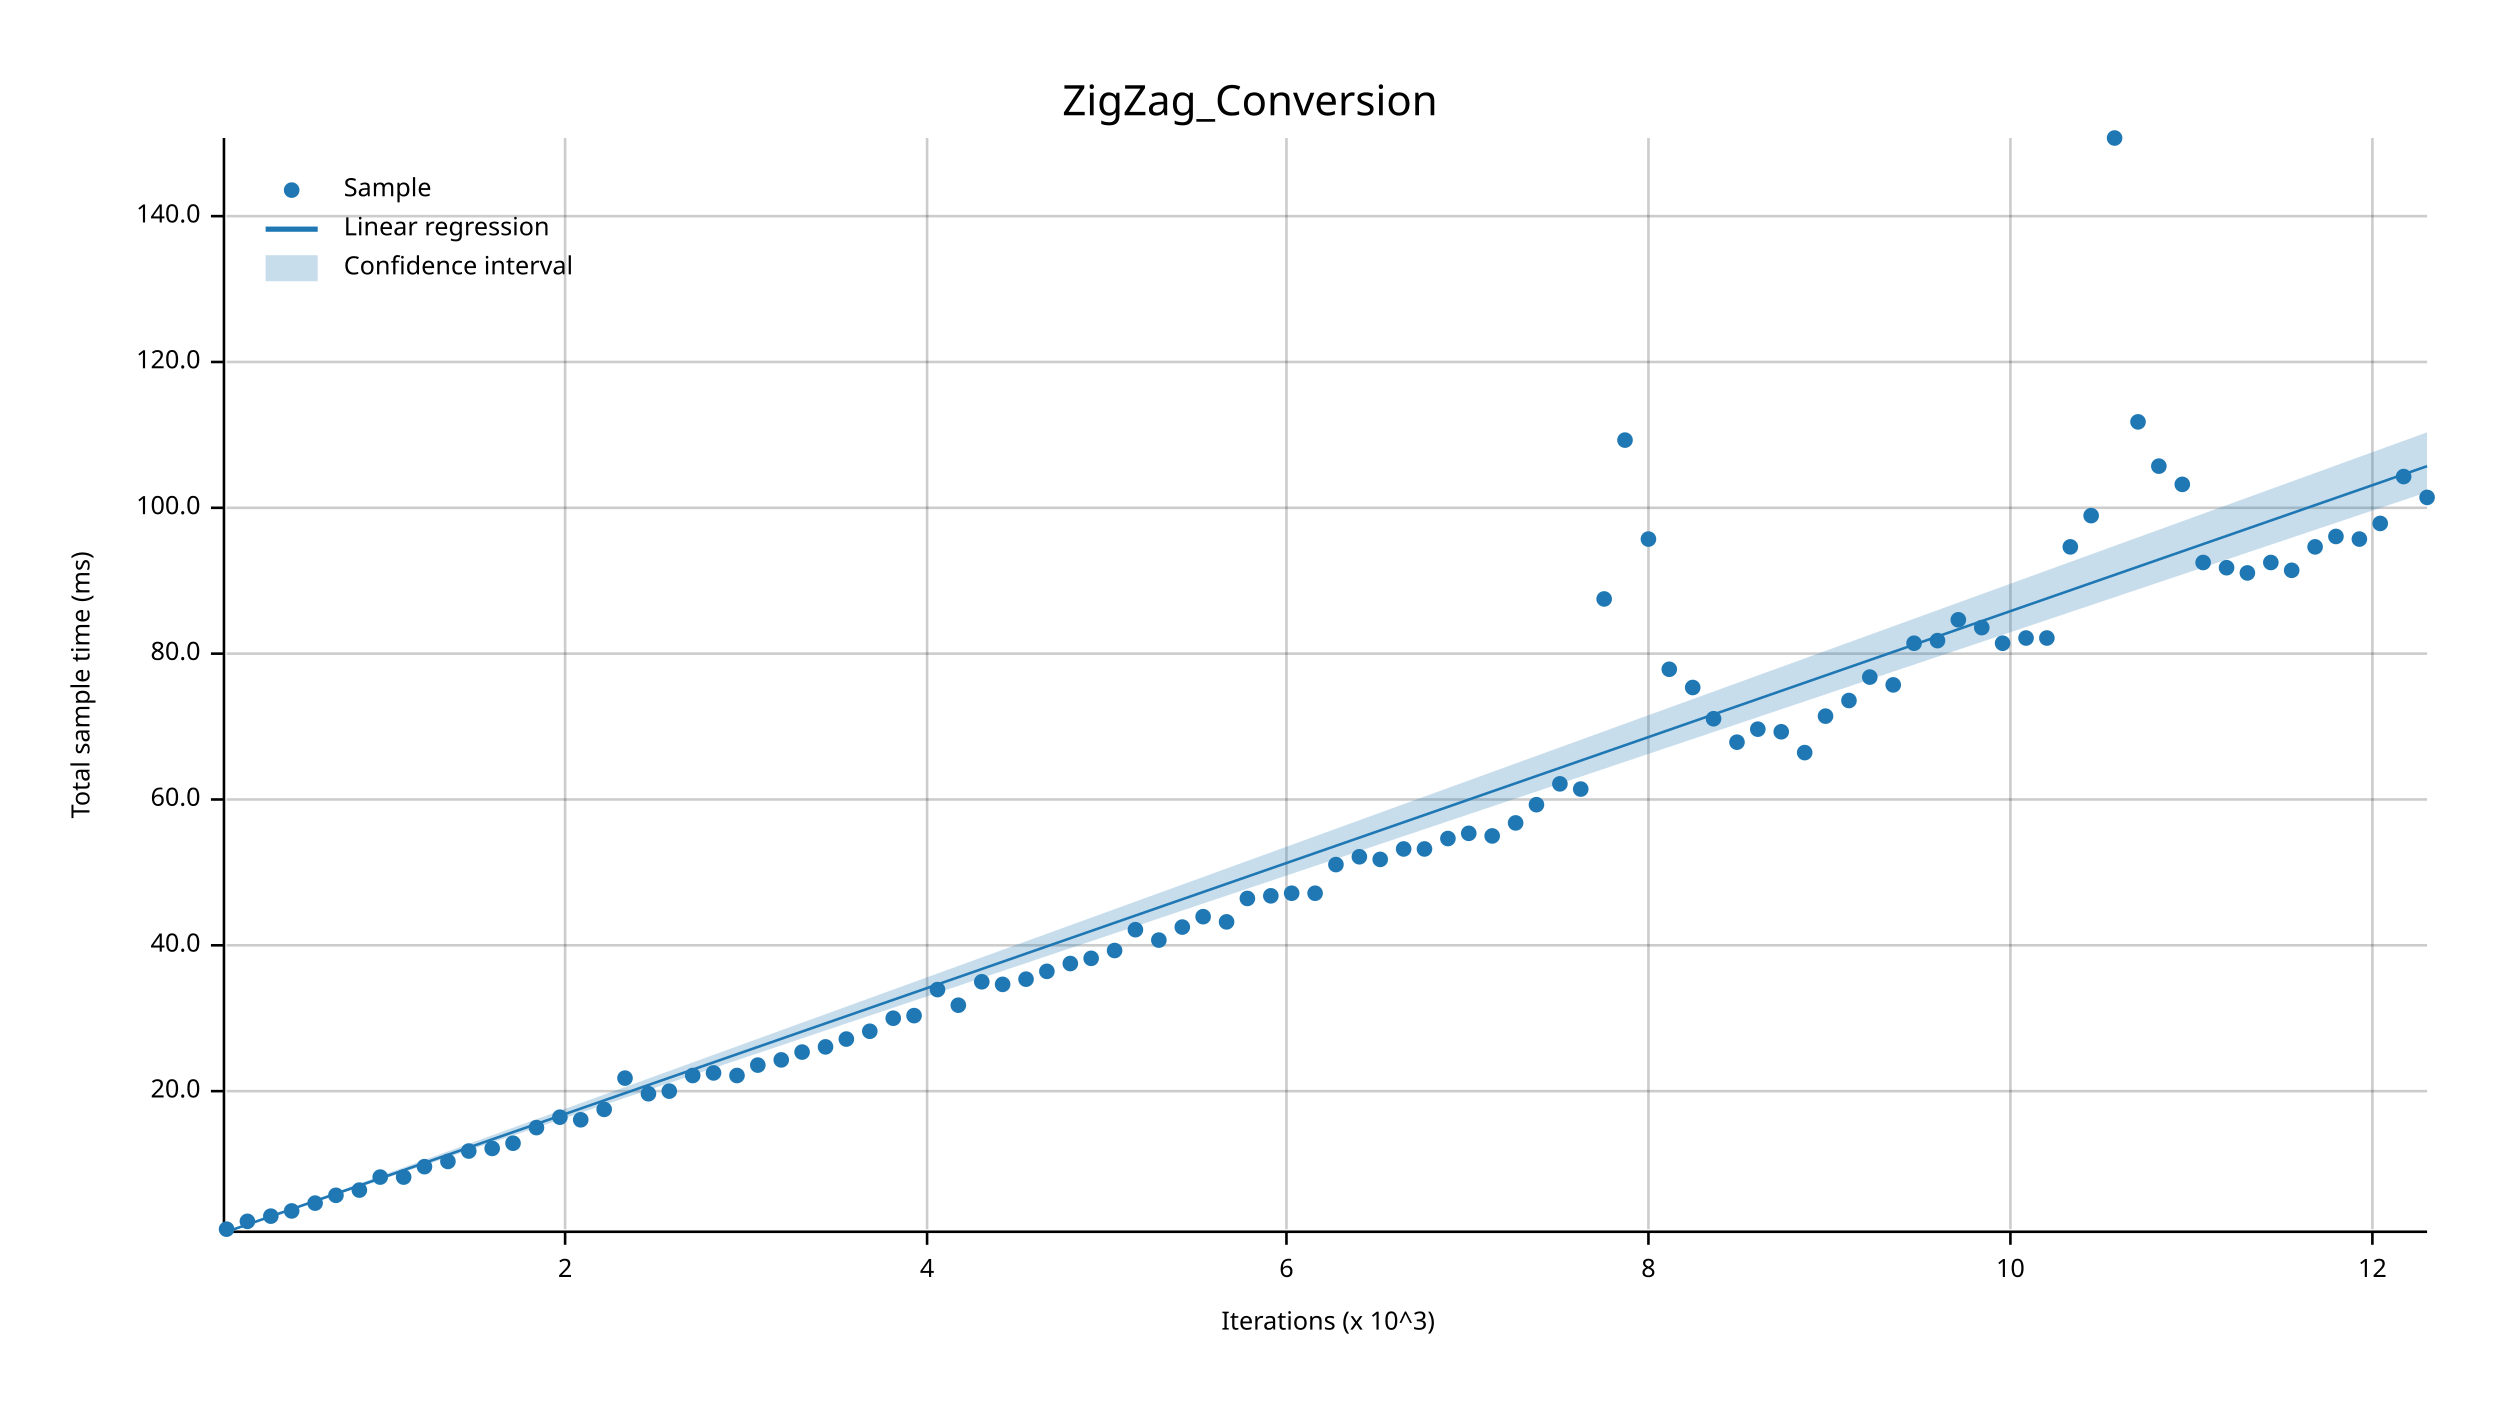
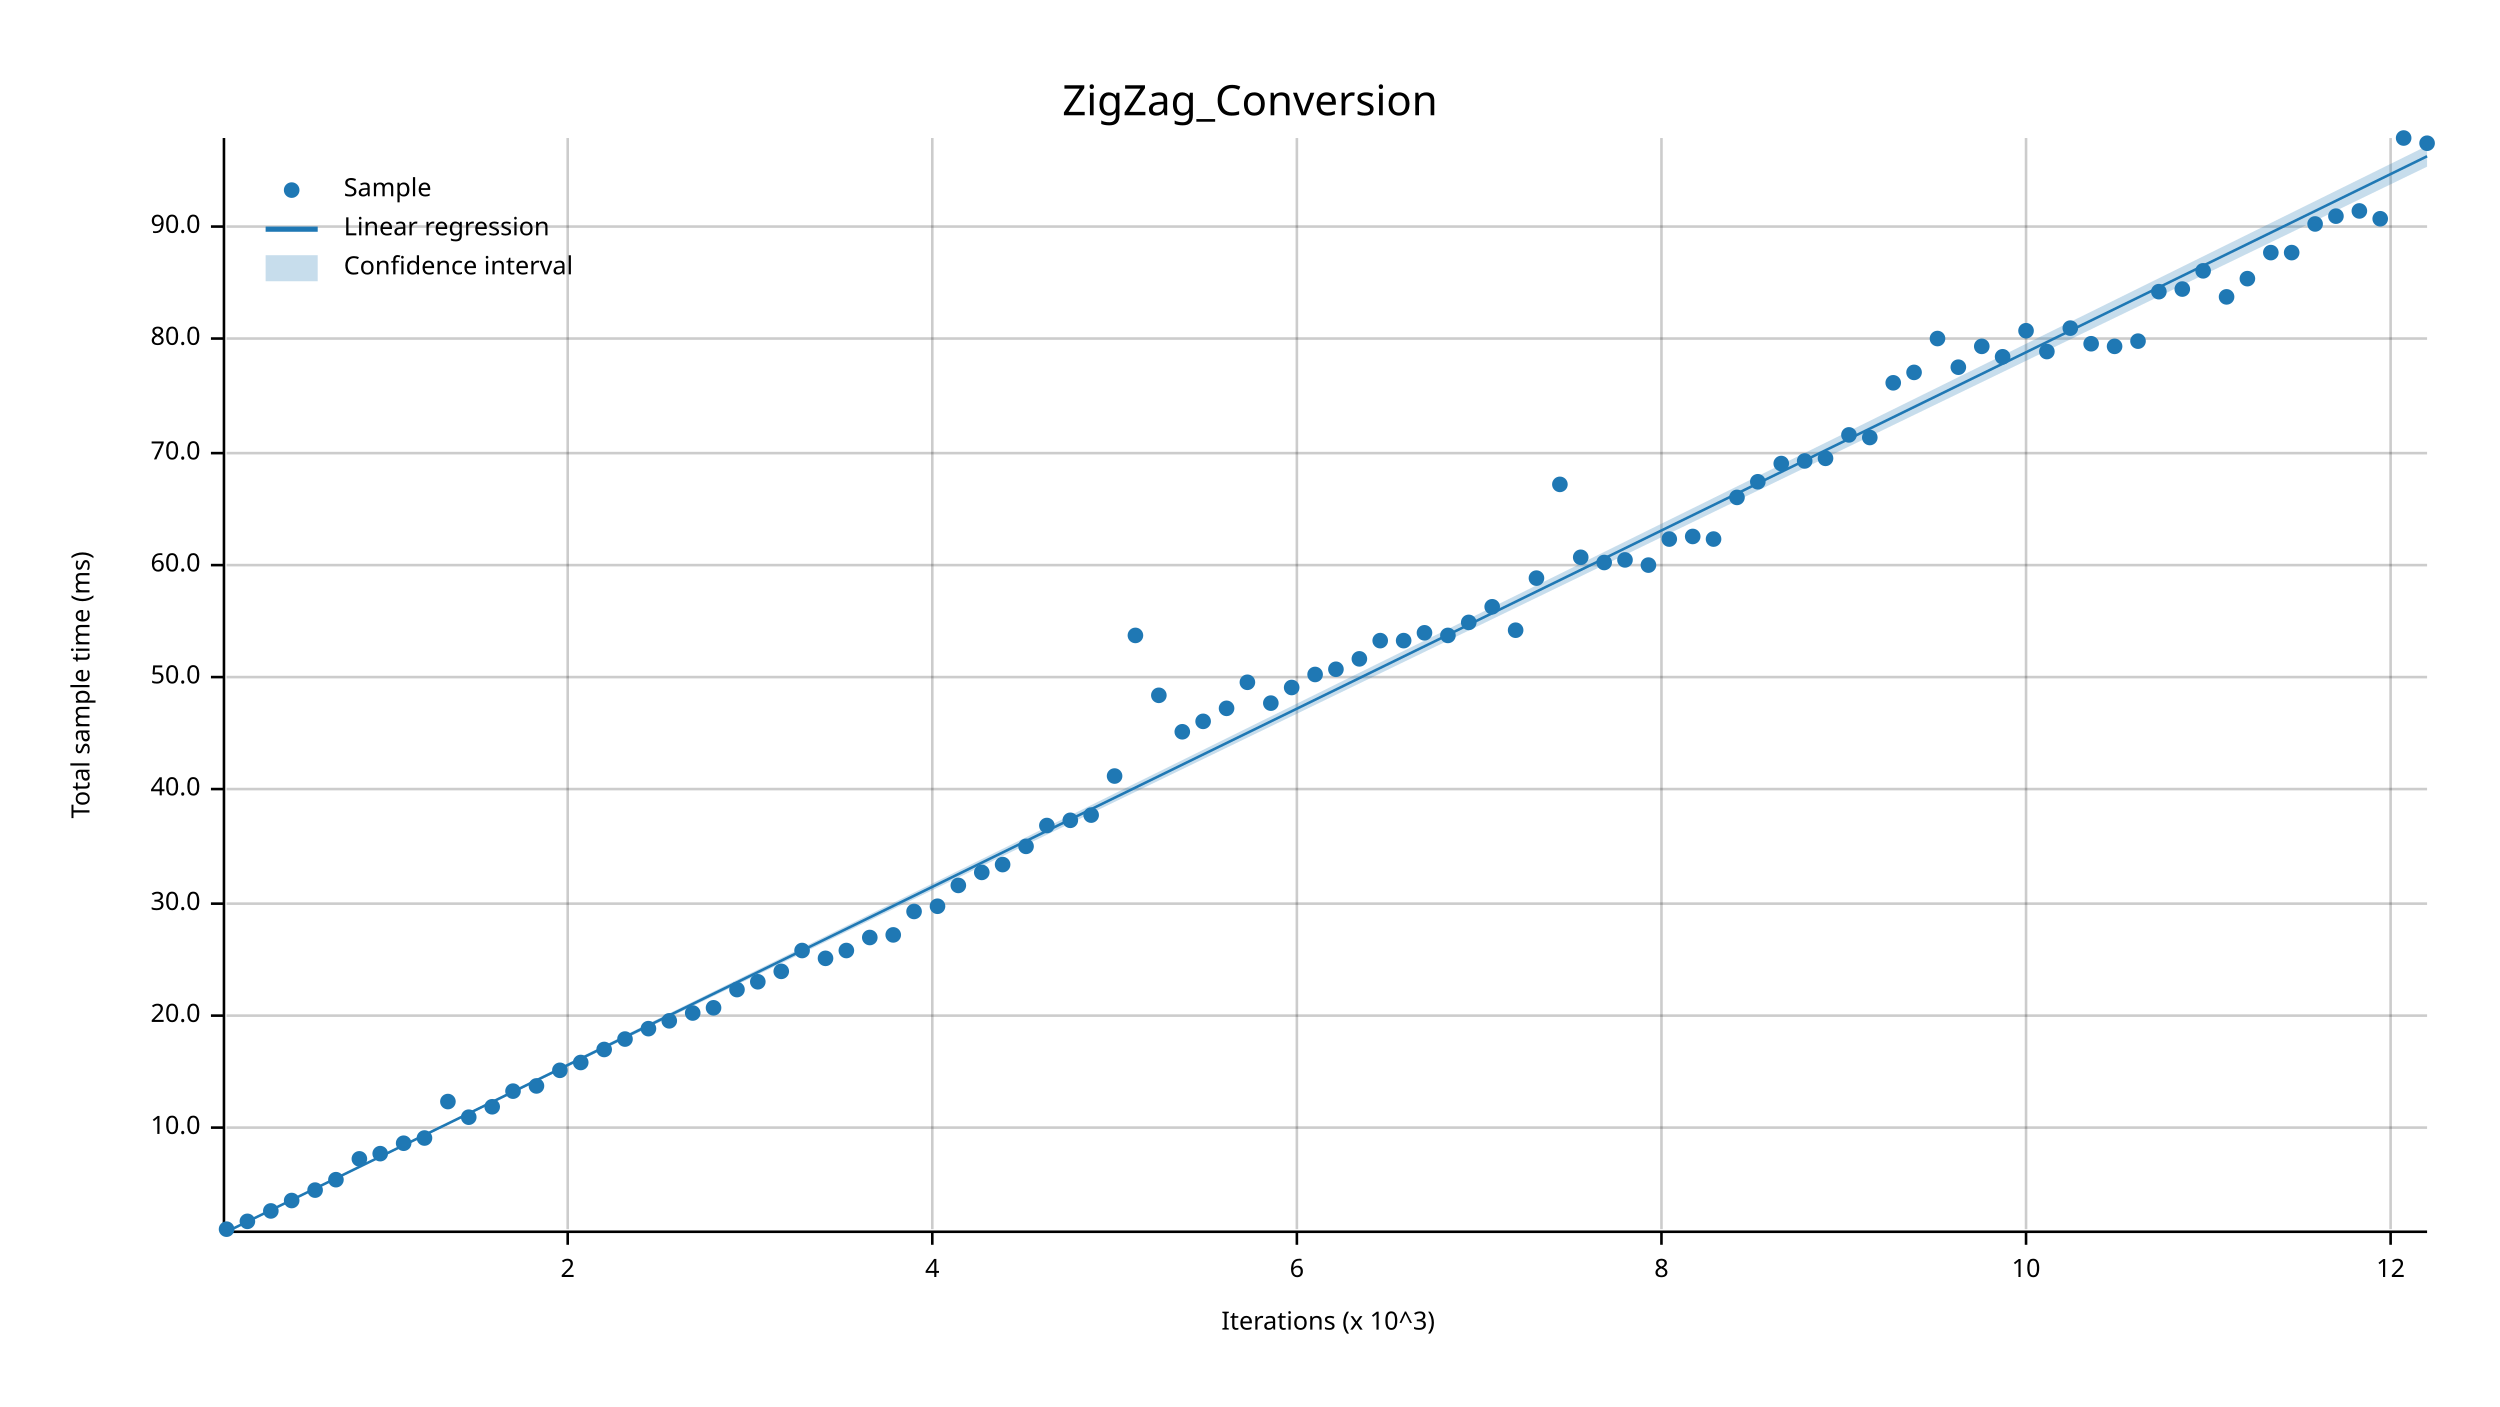
<svg xmlns="http://www.w3.org/2000/svg" width="960" height="540" viewBox="0 0 960 540">
  <text x="480" y="32" dy="0.76em" text-anchor="middle" font-family="sans-serif" font-size="16.129" opacity="1" fill="#000000">
ZigZag_Conversion
</text>
  <text x="27" y="263" dy="0.76em" text-anchor="middle" font-family="sans-serif" font-size="9.677" opacity="1" fill="#000000" transform="rotate(270, 27, 263)">
Total sample time (ms)
</text>
  <text x="510" y="513" dy="-0.5ex" text-anchor="middle" font-family="sans-serif" font-size="9.677" opacity="1" fill="#000000">
Iterations (x 10^3)
</text>
-   <line opacity="0.2" stroke="#000000" stroke-width="1" x1="217" y1="472" x2="217" y2="53" />
-   <line opacity="0.2" stroke="#000000" stroke-width="1" x1="356" y1="472" x2="356" y2="53" />
-   <line opacity="0.2" stroke="#000000" stroke-width="1" x1="494" y1="472" x2="494" y2="53" />
-   <line opacity="0.2" stroke="#000000" stroke-width="1" x1="633" y1="472" x2="633" y2="53" />
-   <line opacity="0.2" stroke="#000000" stroke-width="1" x1="772" y1="472" x2="772" y2="53" />
-   <line opacity="0.2" stroke="#000000" stroke-width="1" x1="911" y1="472" x2="911" y2="53" />
-   <line opacity="0.2" stroke="#000000" stroke-width="1" x1="87" y1="419" x2="932" y2="419" />
-   <line opacity="0.2" stroke="#000000" stroke-width="1" x1="87" y1="363" x2="932" y2="363" />
-   <line opacity="0.2" stroke="#000000" stroke-width="1" x1="87" y1="307" x2="932" y2="307" />
-   <line opacity="0.2" stroke="#000000" stroke-width="1" x1="87" y1="251" x2="932" y2="251" />
-   <line opacity="0.2" stroke="#000000" stroke-width="1" x1="87" y1="195" x2="932" y2="195" />
-   <line opacity="0.2" stroke="#000000" stroke-width="1" x1="87" y1="139" x2="932" y2="139" />
-   <line opacity="0.2" stroke="#000000" stroke-width="1" x1="87" y1="83" x2="932" y2="83" />
+   <line opacity="0.2" stroke="#000000" stroke-width="1" x1="218" y1="472" x2="218" y2="53" />
+   <line opacity="0.2" stroke="#000000" stroke-width="1" x1="358" y1="472" x2="358" y2="53" />
+   <line opacity="0.2" stroke="#000000" stroke-width="1" x1="498" y1="472" x2="498" y2="53" />
+   <line opacity="0.2" stroke="#000000" stroke-width="1" x1="638" y1="472" x2="638" y2="53" />
+   <line opacity="0.2" stroke="#000000" stroke-width="1" x1="778" y1="472" x2="778" y2="53" />
+   <line opacity="0.2" stroke="#000000" stroke-width="1" x1="918" y1="472" x2="918" y2="53" />
+   <line opacity="0.2" stroke="#000000" stroke-width="1" x1="87" y1="433" x2="932" y2="433" />
+   <line opacity="0.2" stroke="#000000" stroke-width="1" x1="87" y1="390" x2="932" y2="390" />
+   <line opacity="0.2" stroke="#000000" stroke-width="1" x1="87" y1="347" x2="932" y2="347" />
+   <line opacity="0.2" stroke="#000000" stroke-width="1" x1="87" y1="303" x2="932" y2="303" />
+   <line opacity="0.2" stroke="#000000" stroke-width="1" x1="87" y1="260" x2="932" y2="260" />
+   <line opacity="0.2" stroke="#000000" stroke-width="1" x1="87" y1="217" x2="932" y2="217" />
+   <line opacity="0.2" stroke="#000000" stroke-width="1" x1="87" y1="174" x2="932" y2="174" />
+   <line opacity="0.2" stroke="#000000" stroke-width="1" x1="87" y1="130" x2="932" y2="130" />
+   <line opacity="0.2" stroke="#000000" stroke-width="1" x1="87" y1="87" x2="932" y2="87" />
  <polyline fill="none" opacity="1" stroke="#000000" stroke-width="1" points="86,53 86,472 " />
-   <text x="77" y="419" dy="0.5ex" text-anchor="end" font-family="sans-serif" font-size="9.677" opacity="1" fill="#000000">
+   <text x="77" y="433" dy="0.5ex" text-anchor="end" font-family="sans-serif" font-size="9.677" opacity="1" fill="#000000">
+ 10.0
+ </text>
+   <polyline fill="none" opacity="1" stroke="#000000" stroke-width="1" points="81,433 86,433 " />
+   <text x="77" y="390" dy="0.5ex" text-anchor="end" font-family="sans-serif" font-size="9.677" opacity="1" fill="#000000">
20.0
</text>
-   <polyline fill="none" opacity="1" stroke="#000000" stroke-width="1" points="81,419 86,419 " />
-   <text x="77" y="363" dy="0.5ex" text-anchor="end" font-family="sans-serif" font-size="9.677" opacity="1" fill="#000000">
+   <polyline fill="none" opacity="1" stroke="#000000" stroke-width="1" points="81,390 86,390 " />
+   <text x="77" y="347" dy="0.5ex" text-anchor="end" font-family="sans-serif" font-size="9.677" opacity="1" fill="#000000">
+ 30.0
+ </text>
+   <polyline fill="none" opacity="1" stroke="#000000" stroke-width="1" points="81,347 86,347 " />
+   <text x="77" y="303" dy="0.5ex" text-anchor="end" font-family="sans-serif" font-size="9.677" opacity="1" fill="#000000">
40.0
</text>
-   <polyline fill="none" opacity="1" stroke="#000000" stroke-width="1" points="81,363 86,363 " />
-   <text x="77" y="307" dy="0.5ex" text-anchor="end" font-family="sans-serif" font-size="9.677" opacity="1" fill="#000000">
+   <polyline fill="none" opacity="1" stroke="#000000" stroke-width="1" points="81,303 86,303 " />
+   <text x="77" y="260" dy="0.5ex" text-anchor="end" font-family="sans-serif" font-size="9.677" opacity="1" fill="#000000">
+ 50.0
+ </text>
+   <polyline fill="none" opacity="1" stroke="#000000" stroke-width="1" points="81,260 86,260 " />
+   <text x="77" y="217" dy="0.5ex" text-anchor="end" font-family="sans-serif" font-size="9.677" opacity="1" fill="#000000">
60.0
</text>
-   <polyline fill="none" opacity="1" stroke="#000000" stroke-width="1" points="81,307 86,307 " />
-   <text x="77" y="251" dy="0.5ex" text-anchor="end" font-family="sans-serif" font-size="9.677" opacity="1" fill="#000000">
+   <polyline fill="none" opacity="1" stroke="#000000" stroke-width="1" points="81,217 86,217 " />
+   <text x="77" y="174" dy="0.5ex" text-anchor="end" font-family="sans-serif" font-size="9.677" opacity="1" fill="#000000">
+ 70.0
+ </text>
+   <polyline fill="none" opacity="1" stroke="#000000" stroke-width="1" points="81,174 86,174 " />
+   <text x="77" y="130" dy="0.5ex" text-anchor="end" font-family="sans-serif" font-size="9.677" opacity="1" fill="#000000">
80.0
</text>
-   <polyline fill="none" opacity="1" stroke="#000000" stroke-width="1" points="81,251 86,251 " />
-   <text x="77" y="195" dy="0.5ex" text-anchor="end" font-family="sans-serif" font-size="9.677" opacity="1" fill="#000000">
- 100.0
- </text>
-   <polyline fill="none" opacity="1" stroke="#000000" stroke-width="1" points="81,195 86,195 " />
-   <text x="77" y="139" dy="0.5ex" text-anchor="end" font-family="sans-serif" font-size="9.677" opacity="1" fill="#000000">
- 120.0
- </text>
-   <polyline fill="none" opacity="1" stroke="#000000" stroke-width="1" points="81,139 86,139 " />
-   <text x="77" y="83" dy="0.5ex" text-anchor="end" font-family="sans-serif" font-size="9.677" opacity="1" fill="#000000">
- 140.0
- </text>
-   <polyline fill="none" opacity="1" stroke="#000000" stroke-width="1" points="81,83 86,83 " />
+   <polyline fill="none" opacity="1" stroke="#000000" stroke-width="1" points="81,130 86,130 " />
+   <text x="77" y="87" dy="0.5ex" text-anchor="end" font-family="sans-serif" font-size="9.677" opacity="1" fill="#000000">
+ 90.0
+ </text>
+   <polyline fill="none" opacity="1" stroke="#000000" stroke-width="1" points="81,87 86,87 " />
  <polyline fill="none" opacity="1" stroke="#000000" stroke-width="1" points="87,473 932,473 " />
-   <text x="217" y="483" dy="0.76em" text-anchor="middle" font-family="sans-serif" font-size="9.677" opacity="1" fill="#000000">
+   <text x="218" y="483" dy="0.76em" text-anchor="middle" font-family="sans-serif" font-size="9.677" opacity="1" fill="#000000">
2
</text>
-   <polyline fill="none" opacity="1" stroke="#000000" stroke-width="1" points="217,473 217,478 " />
-   <text x="356" y="483" dy="0.76em" text-anchor="middle" font-family="sans-serif" font-size="9.677" opacity="1" fill="#000000">
+   <polyline fill="none" opacity="1" stroke="#000000" stroke-width="1" points="218,473 218,478 " />
+   <text x="358" y="483" dy="0.76em" text-anchor="middle" font-family="sans-serif" font-size="9.677" opacity="1" fill="#000000">
4
</text>
-   <polyline fill="none" opacity="1" stroke="#000000" stroke-width="1" points="356,473 356,478 " />
-   <text x="494" y="483" dy="0.76em" text-anchor="middle" font-family="sans-serif" font-size="9.677" opacity="1" fill="#000000">
+   <polyline fill="none" opacity="1" stroke="#000000" stroke-width="1" points="358,473 358,478 " />
+   <text x="498" y="483" dy="0.76em" text-anchor="middle" font-family="sans-serif" font-size="9.677" opacity="1" fill="#000000">
6
</text>
-   <polyline fill="none" opacity="1" stroke="#000000" stroke-width="1" points="494,473 494,478 " />
-   <text x="633" y="483" dy="0.76em" text-anchor="middle" font-family="sans-serif" font-size="9.677" opacity="1" fill="#000000">
+   <polyline fill="none" opacity="1" stroke="#000000" stroke-width="1" points="498,473 498,478 " />
+   <text x="638" y="483" dy="0.76em" text-anchor="middle" font-family="sans-serif" font-size="9.677" opacity="1" fill="#000000">
8
</text>
-   <polyline fill="none" opacity="1" stroke="#000000" stroke-width="1" points="633,473 633,478 " />
-   <text x="772" y="483" dy="0.76em" text-anchor="middle" font-family="sans-serif" font-size="9.677" opacity="1" fill="#000000">
+   <polyline fill="none" opacity="1" stroke="#000000" stroke-width="1" points="638,473 638,478 " />
+   <text x="778" y="483" dy="0.76em" text-anchor="middle" font-family="sans-serif" font-size="9.677" opacity="1" fill="#000000">
10
</text>
-   <polyline fill="none" opacity="1" stroke="#000000" stroke-width="1" points="772,473 772,478 " />
-   <text x="911" y="483" dy="0.76em" text-anchor="middle" font-family="sans-serif" font-size="9.677" opacity="1" fill="#000000">
+   <polyline fill="none" opacity="1" stroke="#000000" stroke-width="1" points="778,473 778,478 " />
+   <text x="918" y="483" dy="0.76em" text-anchor="middle" font-family="sans-serif" font-size="9.677" opacity="1" fill="#000000">
12
</text>
-   <polyline fill="none" opacity="1" stroke="#000000" stroke-width="1" points="911,473 911,478 " />
+   <polyline fill="none" opacity="1" stroke="#000000" stroke-width="1" points="918,473 918,478 " />
  <circle cx="87" cy="472" r="3" opacity="1" fill="#1F78B4" stroke="none" stroke-width="1" />
  <circle cx="95" cy="469" r="3" opacity="1" fill="#1F78B4" stroke="none" stroke-width="1" />
-   <circle cx="104" cy="467" r="3" opacity="1" fill="#1F78B4" stroke="none" stroke-width="1" />
-   <circle cx="112" cy="465" r="3" opacity="1" fill="#1F78B4" stroke="none" stroke-width="1" />
-   <circle cx="121" cy="462" r="3" opacity="1" fill="#1F78B4" stroke="none" stroke-width="1" />
-   <circle cx="129" cy="459" r="3" opacity="1" fill="#1F78B4" stroke="none" stroke-width="1" />
-   <circle cx="138" cy="457" r="3" opacity="1" fill="#1F78B4" stroke="none" stroke-width="1" />
-   <circle cx="146" cy="452" r="3" opacity="1" fill="#1F78B4" stroke="none" stroke-width="1" />
-   <circle cx="155" cy="452" r="3" opacity="1" fill="#1F78B4" stroke="none" stroke-width="1" />
-   <circle cx="163" cy="448" r="3" opacity="1" fill="#1F78B4" stroke="none" stroke-width="1" />
-   <circle cx="172" cy="446" r="3" opacity="1" fill="#1F78B4" stroke="none" stroke-width="1" />
-   <circle cx="180" cy="442" r="3" opacity="1" fill="#1F78B4" stroke="none" stroke-width="1" />
-   <circle cx="189" cy="441" r="3" opacity="1" fill="#1F78B4" stroke="none" stroke-width="1" />
-   <circle cx="197" cy="439" r="3" opacity="1" fill="#1F78B4" stroke="none" stroke-width="1" />
-   <circle cx="206" cy="433" r="3" opacity="1" fill="#1F78B4" stroke="none" stroke-width="1" />
-   <circle cx="215" cy="429" r="3" opacity="1" fill="#1F78B4" stroke="none" stroke-width="1" />
-   <circle cx="223" cy="430" r="3" opacity="1" fill="#1F78B4" stroke="none" stroke-width="1" />
-   <circle cx="232" cy="426" r="3" opacity="1" fill="#1F78B4" stroke="none" stroke-width="1" />
-   <circle cx="240" cy="414" r="3" opacity="1" fill="#1F78B4" stroke="none" stroke-width="1" />
-   <circle cx="249" cy="420" r="3" opacity="1" fill="#1F78B4" stroke="none" stroke-width="1" />
-   <circle cx="257" cy="419" r="3" opacity="1" fill="#1F78B4" stroke="none" stroke-width="1" />
-   <circle cx="266" cy="413" r="3" opacity="1" fill="#1F78B4" stroke="none" stroke-width="1" />
-   <circle cx="274" cy="412" r="3" opacity="1" fill="#1F78B4" stroke="none" stroke-width="1" />
-   <circle cx="283" cy="413" r="3" opacity="1" fill="#1F78B4" stroke="none" stroke-width="1" />
-   <circle cx="291" cy="409" r="3" opacity="1" fill="#1F78B4" stroke="none" stroke-width="1" />
-   <circle cx="300" cy="407" r="3" opacity="1" fill="#1F78B4" stroke="none" stroke-width="1" />
-   <circle cx="308" cy="404" r="3" opacity="1" fill="#1F78B4" stroke="none" stroke-width="1" />
-   <circle cx="317" cy="402" r="3" opacity="1" fill="#1F78B4" stroke="none" stroke-width="1" />
-   <circle cx="325" cy="399" r="3" opacity="1" fill="#1F78B4" stroke="none" stroke-width="1" />
-   <circle cx="334" cy="396" r="3" opacity="1" fill="#1F78B4" stroke="none" stroke-width="1" />
-   <circle cx="343" cy="391" r="3" opacity="1" fill="#1F78B4" stroke="none" stroke-width="1" />
-   <circle cx="351" cy="390" r="3" opacity="1" fill="#1F78B4" stroke="none" stroke-width="1" />
-   <circle cx="360" cy="380" r="3" opacity="1" fill="#1F78B4" stroke="none" stroke-width="1" />
-   <circle cx="368" cy="386" r="3" opacity="1" fill="#1F78B4" stroke="none" stroke-width="1" />
-   <circle cx="377" cy="377" r="3" opacity="1" fill="#1F78B4" stroke="none" stroke-width="1" />
-   <circle cx="385" cy="378" r="3" opacity="1" fill="#1F78B4" stroke="none" stroke-width="1" />
-   <circle cx="394" cy="376" r="3" opacity="1" fill="#1F78B4" stroke="none" stroke-width="1" />
-   <circle cx="402" cy="373" r="3" opacity="1" fill="#1F78B4" stroke="none" stroke-width="1" />
-   <circle cx="411" cy="370" r="3" opacity="1" fill="#1F78B4" stroke="none" stroke-width="1" />
-   <circle cx="419" cy="368" r="3" opacity="1" fill="#1F78B4" stroke="none" stroke-width="1" />
-   <circle cx="428" cy="365" r="3" opacity="1" fill="#1F78B4" stroke="none" stroke-width="1" />
-   <circle cx="436" cy="357" r="3" opacity="1" fill="#1F78B4" stroke="none" stroke-width="1" />
-   <circle cx="445" cy="361" r="3" opacity="1" fill="#1F78B4" stroke="none" stroke-width="1" />
-   <circle cx="454" cy="356" r="3" opacity="1" fill="#1F78B4" stroke="none" stroke-width="1" />
-   <circle cx="462" cy="352" r="3" opacity="1" fill="#1F78B4" stroke="none" stroke-width="1" />
-   <circle cx="471" cy="354" r="3" opacity="1" fill="#1F78B4" stroke="none" stroke-width="1" />
-   <circle cx="479" cy="345" r="3" opacity="1" fill="#1F78B4" stroke="none" stroke-width="1" />
-   <circle cx="488" cy="344" r="3" opacity="1" fill="#1F78B4" stroke="none" stroke-width="1" />
-   <circle cx="496" cy="343" r="3" opacity="1" fill="#1F78B4" stroke="none" stroke-width="1" />
-   <circle cx="505" cy="343" r="3" opacity="1" fill="#1F78B4" stroke="none" stroke-width="1" />
-   <circle cx="513" cy="332" r="3" opacity="1" fill="#1F78B4" stroke="none" stroke-width="1" />
-   <circle cx="522" cy="329" r="3" opacity="1" fill="#1F78B4" stroke="none" stroke-width="1" />
-   <circle cx="530" cy="330" r="3" opacity="1" fill="#1F78B4" stroke="none" stroke-width="1" />
-   <circle cx="539" cy="326" r="3" opacity="1" fill="#1F78B4" stroke="none" stroke-width="1" />
-   <circle cx="547" cy="326" r="3" opacity="1" fill="#1F78B4" stroke="none" stroke-width="1" />
-   <circle cx="556" cy="322" r="3" opacity="1" fill="#1F78B4" stroke="none" stroke-width="1" />
-   <circle cx="564" cy="320" r="3" opacity="1" fill="#1F78B4" stroke="none" stroke-width="1" />
-   <circle cx="573" cy="321" r="3" opacity="1" fill="#1F78B4" stroke="none" stroke-width="1" />
-   <circle cx="582" cy="316" r="3" opacity="1" fill="#1F78B4" stroke="none" stroke-width="1" />
-   <circle cx="590" cy="309" r="3" opacity="1" fill="#1F78B4" stroke="none" stroke-width="1" />
-   <circle cx="599" cy="301" r="3" opacity="1" fill="#1F78B4" stroke="none" stroke-width="1" />
-   <circle cx="607" cy="303" r="3" opacity="1" fill="#1F78B4" stroke="none" stroke-width="1" />
-   <circle cx="616" cy="230" r="3" opacity="1" fill="#1F78B4" stroke="none" stroke-width="1" />
-   <circle cx="624" cy="169" r="3" opacity="1" fill="#1F78B4" stroke="none" stroke-width="1" />
-   <circle cx="633" cy="207" r="3" opacity="1" fill="#1F78B4" stroke="none" stroke-width="1" />
-   <circle cx="641" cy="257" r="3" opacity="1" fill="#1F78B4" stroke="none" stroke-width="1" />
-   <circle cx="650" cy="264" r="3" opacity="1" fill="#1F78B4" stroke="none" stroke-width="1" />
-   <circle cx="658" cy="276" r="3" opacity="1" fill="#1F78B4" stroke="none" stroke-width="1" />
-   <circle cx="667" cy="285" r="3" opacity="1" fill="#1F78B4" stroke="none" stroke-width="1" />
-   <circle cx="675" cy="280" r="3" opacity="1" fill="#1F78B4" stroke="none" stroke-width="1" />
-   <circle cx="684" cy="281" r="3" opacity="1" fill="#1F78B4" stroke="none" stroke-width="1" />
-   <circle cx="693" cy="289" r="3" opacity="1" fill="#1F78B4" stroke="none" stroke-width="1" />
-   <circle cx="701" cy="275" r="3" opacity="1" fill="#1F78B4" stroke="none" stroke-width="1" />
-   <circle cx="710" cy="269" r="3" opacity="1" fill="#1F78B4" stroke="none" stroke-width="1" />
-   <circle cx="718" cy="260" r="3" opacity="1" fill="#1F78B4" stroke="none" stroke-width="1" />
-   <circle cx="727" cy="263" r="3" opacity="1" fill="#1F78B4" stroke="none" stroke-width="1" />
-   <circle cx="735" cy="247" r="3" opacity="1" fill="#1F78B4" stroke="none" stroke-width="1" />
-   <circle cx="744" cy="246" r="3" opacity="1" fill="#1F78B4" stroke="none" stroke-width="1" />
-   <circle cx="752" cy="238" r="3" opacity="1" fill="#1F78B4" stroke="none" stroke-width="1" />
-   <circle cx="761" cy="241" r="3" opacity="1" fill="#1F78B4" stroke="none" stroke-width="1" />
-   <circle cx="769" cy="247" r="3" opacity="1" fill="#1F78B4" stroke="none" stroke-width="1" />
-   <circle cx="778" cy="245" r="3" opacity="1" fill="#1F78B4" stroke="none" stroke-width="1" />
-   <circle cx="786" cy="245" r="3" opacity="1" fill="#1F78B4" stroke="none" stroke-width="1" />
-   <circle cx="795" cy="210" r="3" opacity="1" fill="#1F78B4" stroke="none" stroke-width="1" />
-   <circle cx="803" cy="198" r="3" opacity="1" fill="#1F78B4" stroke="none" stroke-width="1" />
-   <circle cx="812" cy="53" r="3" opacity="1" fill="#1F78B4" stroke="none" stroke-width="1" />
-   <circle cx="821" cy="162" r="3" opacity="1" fill="#1F78B4" stroke="none" stroke-width="1" />
-   <circle cx="829" cy="179" r="3" opacity="1" fill="#1F78B4" stroke="none" stroke-width="1" />
-   <circle cx="838" cy="186" r="3" opacity="1" fill="#1F78B4" stroke="none" stroke-width="1" />
-   <circle cx="846" cy="216" r="3" opacity="1" fill="#1F78B4" stroke="none" stroke-width="1" />
-   <circle cx="855" cy="218" r="3" opacity="1" fill="#1F78B4" stroke="none" stroke-width="1" />
-   <circle cx="863" cy="220" r="3" opacity="1" fill="#1F78B4" stroke="none" stroke-width="1" />
-   <circle cx="872" cy="216" r="3" opacity="1" fill="#1F78B4" stroke="none" stroke-width="1" />
-   <circle cx="880" cy="219" r="3" opacity="1" fill="#1F78B4" stroke="none" stroke-width="1" />
-   <circle cx="889" cy="210" r="3" opacity="1" fill="#1F78B4" stroke="none" stroke-width="1" />
-   <circle cx="897" cy="206" r="3" opacity="1" fill="#1F78B4" stroke="none" stroke-width="1" />
-   <circle cx="906" cy="207" r="3" opacity="1" fill="#1F78B4" stroke="none" stroke-width="1" />
-   <circle cx="914" cy="201" r="3" opacity="1" fill="#1F78B4" stroke="none" stroke-width="1" />
-   <circle cx="923" cy="183" r="3" opacity="1" fill="#1F78B4" stroke="none" stroke-width="1" />
-   <circle cx="932" cy="191" r="3" opacity="1" fill="#1F78B4" stroke="none" stroke-width="1" />
-   <polyline fill="none" opacity="1" stroke="#1F78B4" stroke-width="1" points="87,473 932,179 " />
-   <polygon opacity="0.25" fill="#1F78B4" points="87,473 932,189 932,166 " />
+   <circle cx="104" cy="465" r="3" opacity="1" fill="#1F78B4" stroke="none" stroke-width="1" />
+   <circle cx="112" cy="461" r="3" opacity="1" fill="#1F78B4" stroke="none" stroke-width="1" />
+   <circle cx="121" cy="457" r="3" opacity="1" fill="#1F78B4" stroke="none" stroke-width="1" />
+   <circle cx="129" cy="453" r="3" opacity="1" fill="#1F78B4" stroke="none" stroke-width="1" />
+   <circle cx="138" cy="445" r="3" opacity="1" fill="#1F78B4" stroke="none" stroke-width="1" />
+   <circle cx="146" cy="443" r="3" opacity="1" fill="#1F78B4" stroke="none" stroke-width="1" />
+   <circle cx="155" cy="439" r="3" opacity="1" fill="#1F78B4" stroke="none" stroke-width="1" />
+   <circle cx="163" cy="437" r="3" opacity="1" fill="#1F78B4" stroke="none" stroke-width="1" />
+   <circle cx="172" cy="423" r="3" opacity="1" fill="#1F78B4" stroke="none" stroke-width="1" />
+   <circle cx="180" cy="429" r="3" opacity="1" fill="#1F78B4" stroke="none" stroke-width="1" />
+   <circle cx="189" cy="425" r="3" opacity="1" fill="#1F78B4" stroke="none" stroke-width="1" />
+   <circle cx="197" cy="419" r="3" opacity="1" fill="#1F78B4" stroke="none" stroke-width="1" />
+   <circle cx="206" cy="417" r="3" opacity="1" fill="#1F78B4" stroke="none" stroke-width="1" />
+   <circle cx="215" cy="411" r="3" opacity="1" fill="#1F78B4" stroke="none" stroke-width="1" />
+   <circle cx="223" cy="408" r="3" opacity="1" fill="#1F78B4" stroke="none" stroke-width="1" />
+   <circle cx="232" cy="403" r="3" opacity="1" fill="#1F78B4" stroke="none" stroke-width="1" />
+   <circle cx="240" cy="399" r="3" opacity="1" fill="#1F78B4" stroke="none" stroke-width="1" />
+   <circle cx="249" cy="395" r="3" opacity="1" fill="#1F78B4" stroke="none" stroke-width="1" />
+   <circle cx="257" cy="392" r="3" opacity="1" fill="#1F78B4" stroke="none" stroke-width="1" />
+   <circle cx="266" cy="389" r="3" opacity="1" fill="#1F78B4" stroke="none" stroke-width="1" />
+   <circle cx="274" cy="387" r="3" opacity="1" fill="#1F78B4" stroke="none" stroke-width="1" />
+   <circle cx="283" cy="380" r="3" opacity="1" fill="#1F78B4" stroke="none" stroke-width="1" />
+   <circle cx="291" cy="377" r="3" opacity="1" fill="#1F78B4" stroke="none" stroke-width="1" />
+   <circle cx="300" cy="373" r="3" opacity="1" fill="#1F78B4" stroke="none" stroke-width="1" />
+   <circle cx="308" cy="365" r="3" opacity="1" fill="#1F78B4" stroke="none" stroke-width="1" />
+   <circle cx="317" cy="368" r="3" opacity="1" fill="#1F78B4" stroke="none" stroke-width="1" />
+   <circle cx="325" cy="365" r="3" opacity="1" fill="#1F78B4" stroke="none" stroke-width="1" />
+   <circle cx="334" cy="360" r="3" opacity="1" fill="#1F78B4" stroke="none" stroke-width="1" />
+   <circle cx="343" cy="359" r="3" opacity="1" fill="#1F78B4" stroke="none" stroke-width="1" />
+   <circle cx="351" cy="350" r="3" opacity="1" fill="#1F78B4" stroke="none" stroke-width="1" />
+   <circle cx="360" cy="348" r="3" opacity="1" fill="#1F78B4" stroke="none" stroke-width="1" />
+   <circle cx="368" cy="340" r="3" opacity="1" fill="#1F78B4" stroke="none" stroke-width="1" />
+   <circle cx="377" cy="335" r="3" opacity="1" fill="#1F78B4" stroke="none" stroke-width="1" />
+   <circle cx="385" cy="332" r="3" opacity="1" fill="#1F78B4" stroke="none" stroke-width="1" />
+   <circle cx="394" cy="325" r="3" opacity="1" fill="#1F78B4" stroke="none" stroke-width="1" />
+   <circle cx="402" cy="317" r="3" opacity="1" fill="#1F78B4" stroke="none" stroke-width="1" />
+   <circle cx="411" cy="315" r="3" opacity="1" fill="#1F78B4" stroke="none" stroke-width="1" />
+   <circle cx="419" cy="313" r="3" opacity="1" fill="#1F78B4" stroke="none" stroke-width="1" />
+   <circle cx="428" cy="298" r="3" opacity="1" fill="#1F78B4" stroke="none" stroke-width="1" />
+   <circle cx="436" cy="244" r="3" opacity="1" fill="#1F78B4" stroke="none" stroke-width="1" />
+   <circle cx="445" cy="267" r="3" opacity="1" fill="#1F78B4" stroke="none" stroke-width="1" />
+   <circle cx="454" cy="281" r="3" opacity="1" fill="#1F78B4" stroke="none" stroke-width="1" />
+   <circle cx="462" cy="277" r="3" opacity="1" fill="#1F78B4" stroke="none" stroke-width="1" />
+   <circle cx="471" cy="272" r="3" opacity="1" fill="#1F78B4" stroke="none" stroke-width="1" />
+   <circle cx="479" cy="262" r="3" opacity="1" fill="#1F78B4" stroke="none" stroke-width="1" />
+   <circle cx="488" cy="270" r="3" opacity="1" fill="#1F78B4" stroke="none" stroke-width="1" />
+   <circle cx="496" cy="264" r="3" opacity="1" fill="#1F78B4" stroke="none" stroke-width="1" />
+   <circle cx="505" cy="259" r="3" opacity="1" fill="#1F78B4" stroke="none" stroke-width="1" />
+   <circle cx="513" cy="257" r="3" opacity="1" fill="#1F78B4" stroke="none" stroke-width="1" />
+   <circle cx="522" cy="253" r="3" opacity="1" fill="#1F78B4" stroke="none" stroke-width="1" />
+   <circle cx="530" cy="246" r="3" opacity="1" fill="#1F78B4" stroke="none" stroke-width="1" />
+   <circle cx="539" cy="246" r="3" opacity="1" fill="#1F78B4" stroke="none" stroke-width="1" />
+   <circle cx="547" cy="243" r="3" opacity="1" fill="#1F78B4" stroke="none" stroke-width="1" />
+   <circle cx="556" cy="244" r="3" opacity="1" fill="#1F78B4" stroke="none" stroke-width="1" />
+   <circle cx="564" cy="239" r="3" opacity="1" fill="#1F78B4" stroke="none" stroke-width="1" />
+   <circle cx="573" cy="233" r="3" opacity="1" fill="#1F78B4" stroke="none" stroke-width="1" />
+   <circle cx="582" cy="242" r="3" opacity="1" fill="#1F78B4" stroke="none" stroke-width="1" />
+   <circle cx="590" cy="222" r="3" opacity="1" fill="#1F78B4" stroke="none" stroke-width="1" />
+   <circle cx="599" cy="186" r="3" opacity="1" fill="#1F78B4" stroke="none" stroke-width="1" />
+   <circle cx="607" cy="214" r="3" opacity="1" fill="#1F78B4" stroke="none" stroke-width="1" />
+   <circle cx="616" cy="216" r="3" opacity="1" fill="#1F78B4" stroke="none" stroke-width="1" />
+   <circle cx="624" cy="215" r="3" opacity="1" fill="#1F78B4" stroke="none" stroke-width="1" />
+   <circle cx="633" cy="217" r="3" opacity="1" fill="#1F78B4" stroke="none" stroke-width="1" />
+   <circle cx="641" cy="207" r="3" opacity="1" fill="#1F78B4" stroke="none" stroke-width="1" />
+   <circle cx="650" cy="206" r="3" opacity="1" fill="#1F78B4" stroke="none" stroke-width="1" />
+   <circle cx="658" cy="207" r="3" opacity="1" fill="#1F78B4" stroke="none" stroke-width="1" />
+   <circle cx="667" cy="191" r="3" opacity="1" fill="#1F78B4" stroke="none" stroke-width="1" />
+   <circle cx="675" cy="185" r="3" opacity="1" fill="#1F78B4" stroke="none" stroke-width="1" />
+   <circle cx="684" cy="178" r="3" opacity="1" fill="#1F78B4" stroke="none" stroke-width="1" />
+   <circle cx="693" cy="177" r="3" opacity="1" fill="#1F78B4" stroke="none" stroke-width="1" />
+   <circle cx="701" cy="176" r="3" opacity="1" fill="#1F78B4" stroke="none" stroke-width="1" />
+   <circle cx="710" cy="167" r="3" opacity="1" fill="#1F78B4" stroke="none" stroke-width="1" />
+   <circle cx="718" cy="168" r="3" opacity="1" fill="#1F78B4" stroke="none" stroke-width="1" />
+   <circle cx="727" cy="147" r="3" opacity="1" fill="#1F78B4" stroke="none" stroke-width="1" />
+   <circle cx="735" cy="143" r="3" opacity="1" fill="#1F78B4" stroke="none" stroke-width="1" />
+   <circle cx="744" cy="130" r="3" opacity="1" fill="#1F78B4" stroke="none" stroke-width="1" />
+   <circle cx="752" cy="141" r="3" opacity="1" fill="#1F78B4" stroke="none" stroke-width="1" />
+   <circle cx="761" cy="133" r="3" opacity="1" fill="#1F78B4" stroke="none" stroke-width="1" />
+   <circle cx="769" cy="137" r="3" opacity="1" fill="#1F78B4" stroke="none" stroke-width="1" />
+   <circle cx="778" cy="127" r="3" opacity="1" fill="#1F78B4" stroke="none" stroke-width="1" />
+   <circle cx="786" cy="135" r="3" opacity="1" fill="#1F78B4" stroke="none" stroke-width="1" />
+   <circle cx="795" cy="126" r="3" opacity="1" fill="#1F78B4" stroke="none" stroke-width="1" />
+   <circle cx="803" cy="132" r="3" opacity="1" fill="#1F78B4" stroke="none" stroke-width="1" />
+   <circle cx="812" cy="133" r="3" opacity="1" fill="#1F78B4" stroke="none" stroke-width="1" />
+   <circle cx="821" cy="131" r="3" opacity="1" fill="#1F78B4" stroke="none" stroke-width="1" />
+   <circle cx="829" cy="112" r="3" opacity="1" fill="#1F78B4" stroke="none" stroke-width="1" />
+   <circle cx="838" cy="111" r="3" opacity="1" fill="#1F78B4" stroke="none" stroke-width="1" />
+   <circle cx="846" cy="104" r="3" opacity="1" fill="#1F78B4" stroke="none" stroke-width="1" />
+   <circle cx="855" cy="114" r="3" opacity="1" fill="#1F78B4" stroke="none" stroke-width="1" />
+   <circle cx="863" cy="107" r="3" opacity="1" fill="#1F78B4" stroke="none" stroke-width="1" />
+   <circle cx="872" cy="97" r="3" opacity="1" fill="#1F78B4" stroke="none" stroke-width="1" />
+   <circle cx="880" cy="97" r="3" opacity="1" fill="#1F78B4" stroke="none" stroke-width="1" />
+   <circle cx="889" cy="86" r="3" opacity="1" fill="#1F78B4" stroke="none" stroke-width="1" />
+   <circle cx="897" cy="83" r="3" opacity="1" fill="#1F78B4" stroke="none" stroke-width="1" />
+   <circle cx="906" cy="81" r="3" opacity="1" fill="#1F78B4" stroke="none" stroke-width="1" />
+   <circle cx="914" cy="84" r="3" opacity="1" fill="#1F78B4" stroke="none" stroke-width="1" />
+   <circle cx="923" cy="53" r="3" opacity="1" fill="#1F78B4" stroke="none" stroke-width="1" />
+   <circle cx="932" cy="55" r="3" opacity="1" fill="#1F78B4" stroke="none" stroke-width="1" />
+   <polyline fill="none" opacity="1" stroke="#1F78B4" stroke-width="1" points="87,473 932,60 " />
+   <polygon opacity="0.25" fill="#1F78B4" points="87,473 932,64 932,56 " />
  <text x="132" y="68" dy="0.76em" text-anchor="start" font-family="sans-serif" font-size="9.677" opacity="1" fill="#000000">
Sample
</text>
  <text x="132" y="83" dy="0.76em" text-anchor="start" font-family="sans-serif" font-size="9.677" opacity="1" fill="#000000">
Linear regression
</text>
  <text x="132" y="98" dy="0.76em" text-anchor="start" font-family="sans-serif" font-size="9.677" opacity="1" fill="#000000">
Confidence interval
</text>
  <circle cx="112" cy="73" r="3" opacity="1" fill="#1F78B4" stroke="none" stroke-width="1" />
  <polyline fill="none" opacity="1" stroke="#1F78B4" stroke-width="2" points="102,88 122,88 " />
  <rect x="102" y="98" width="20" height="10" opacity="0.25" fill="#1F78B4" stroke="none" />
</svg>
